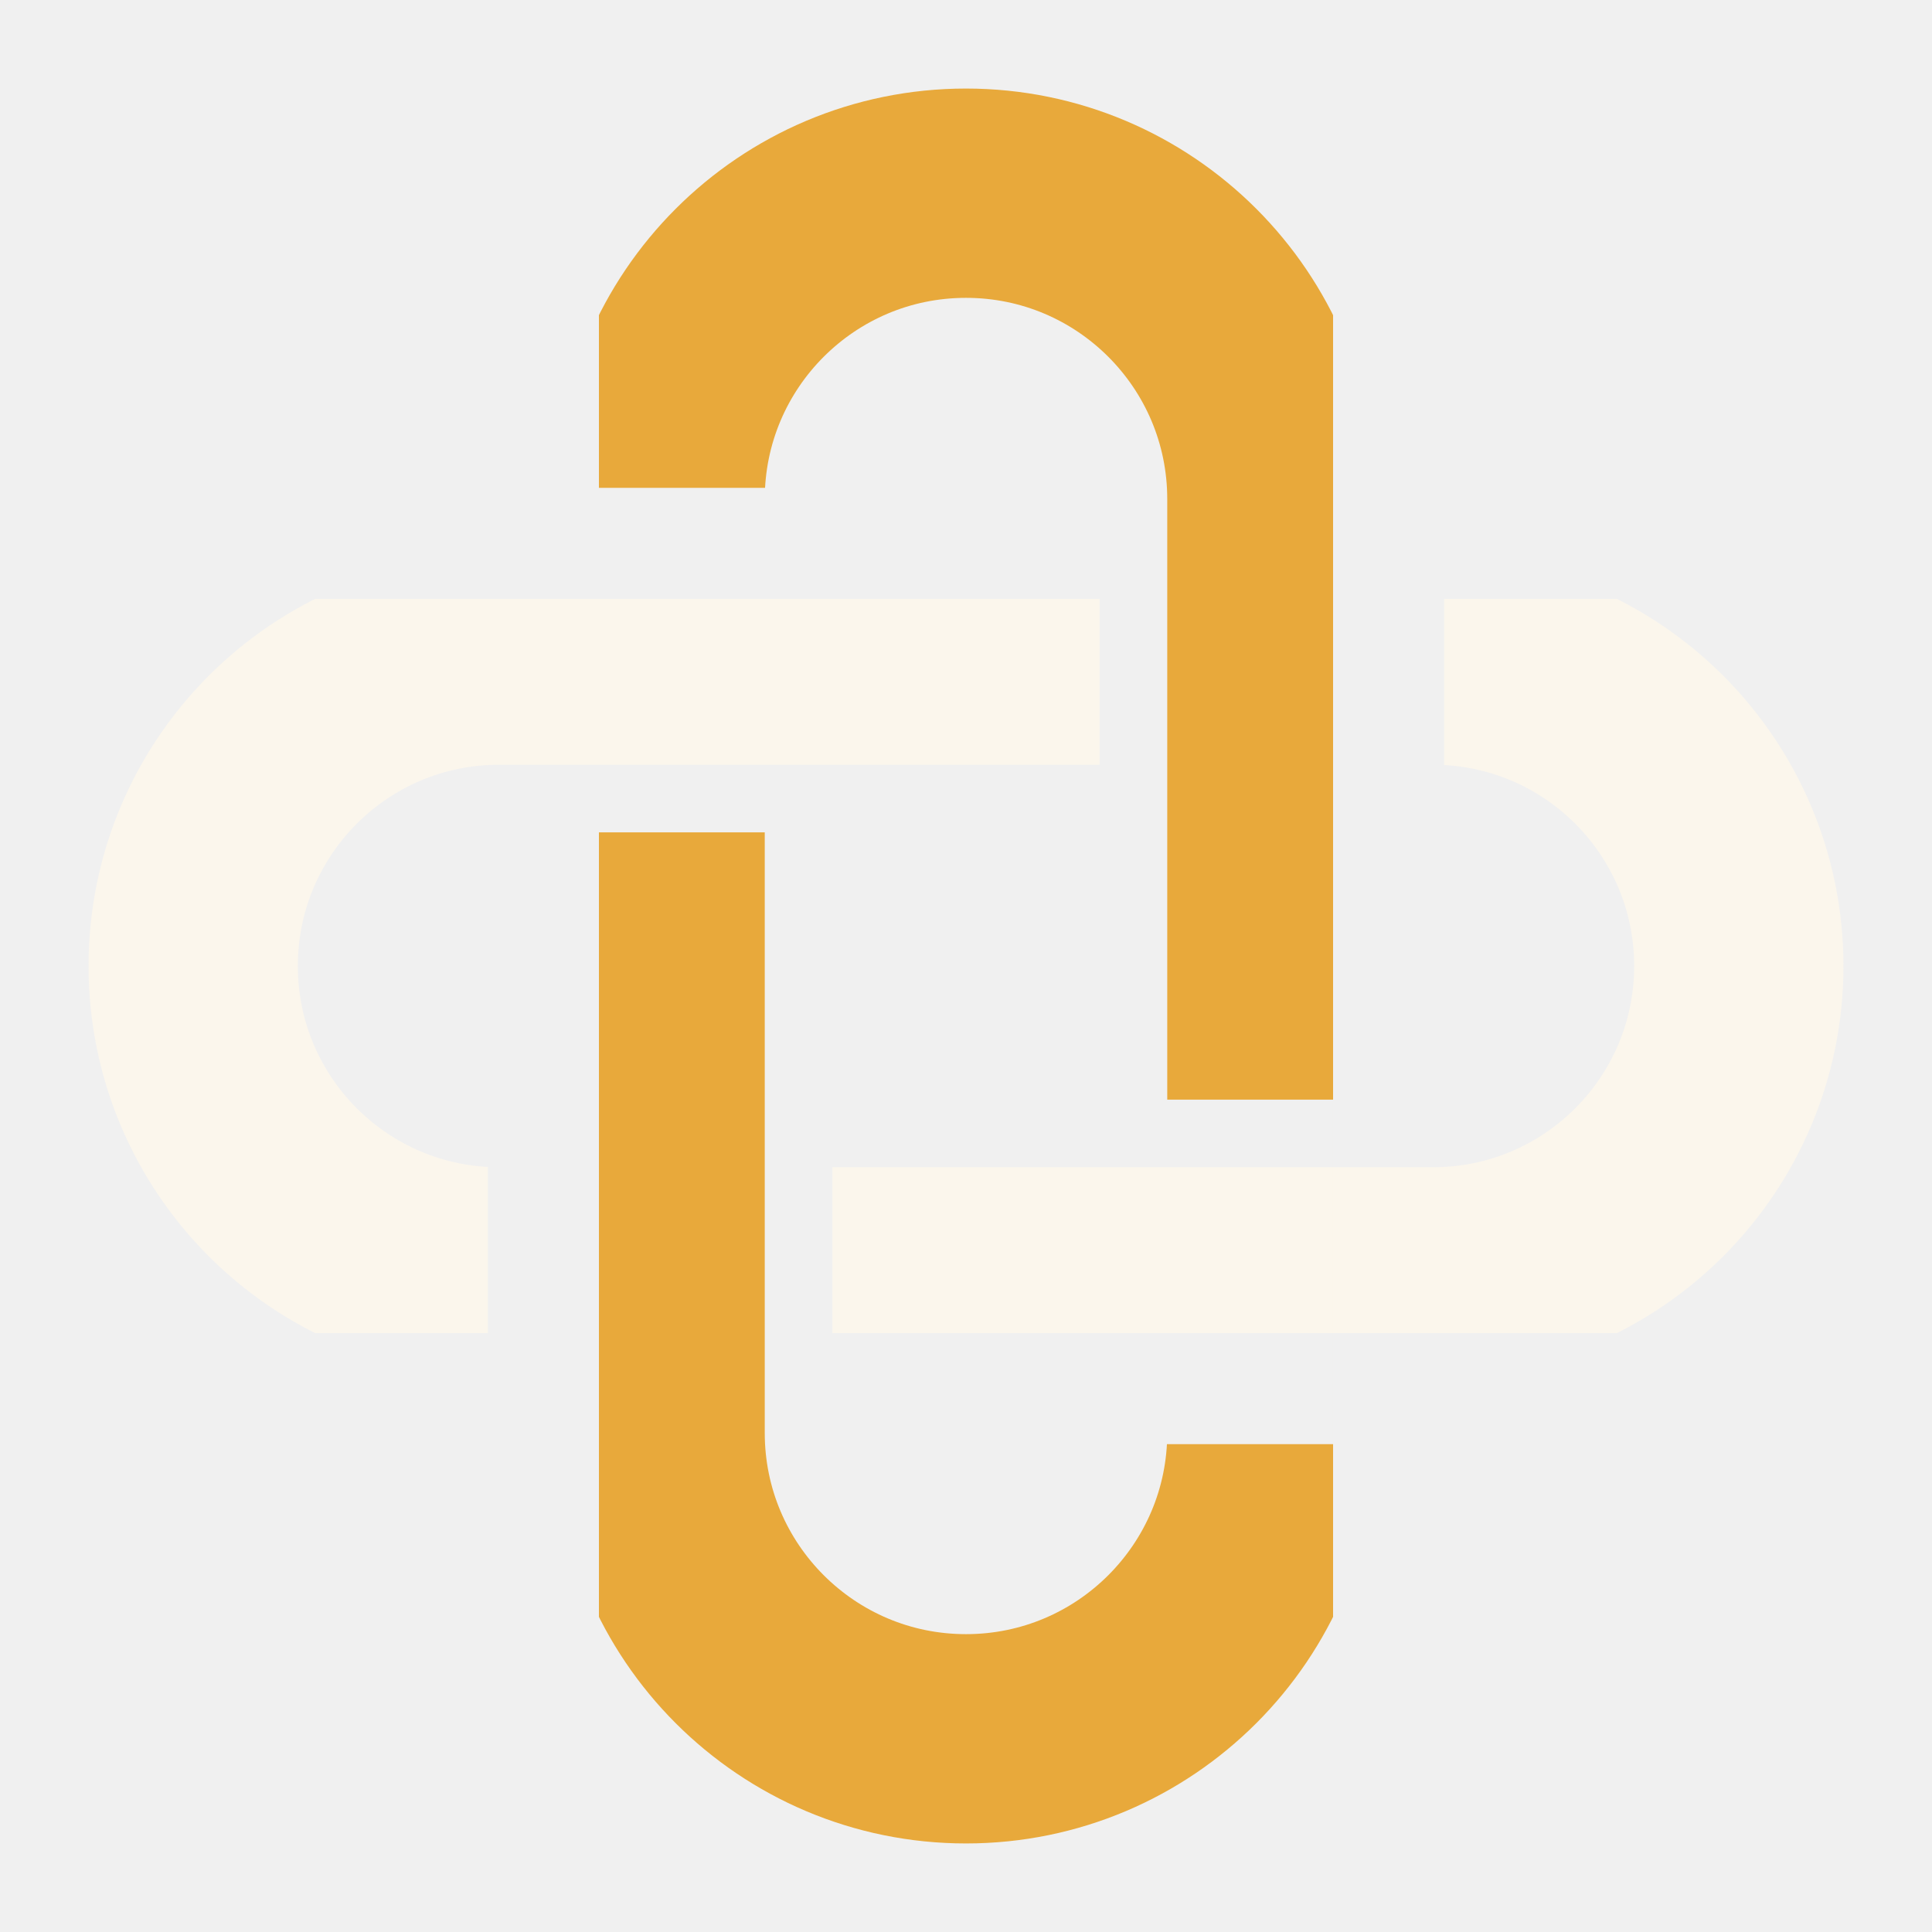
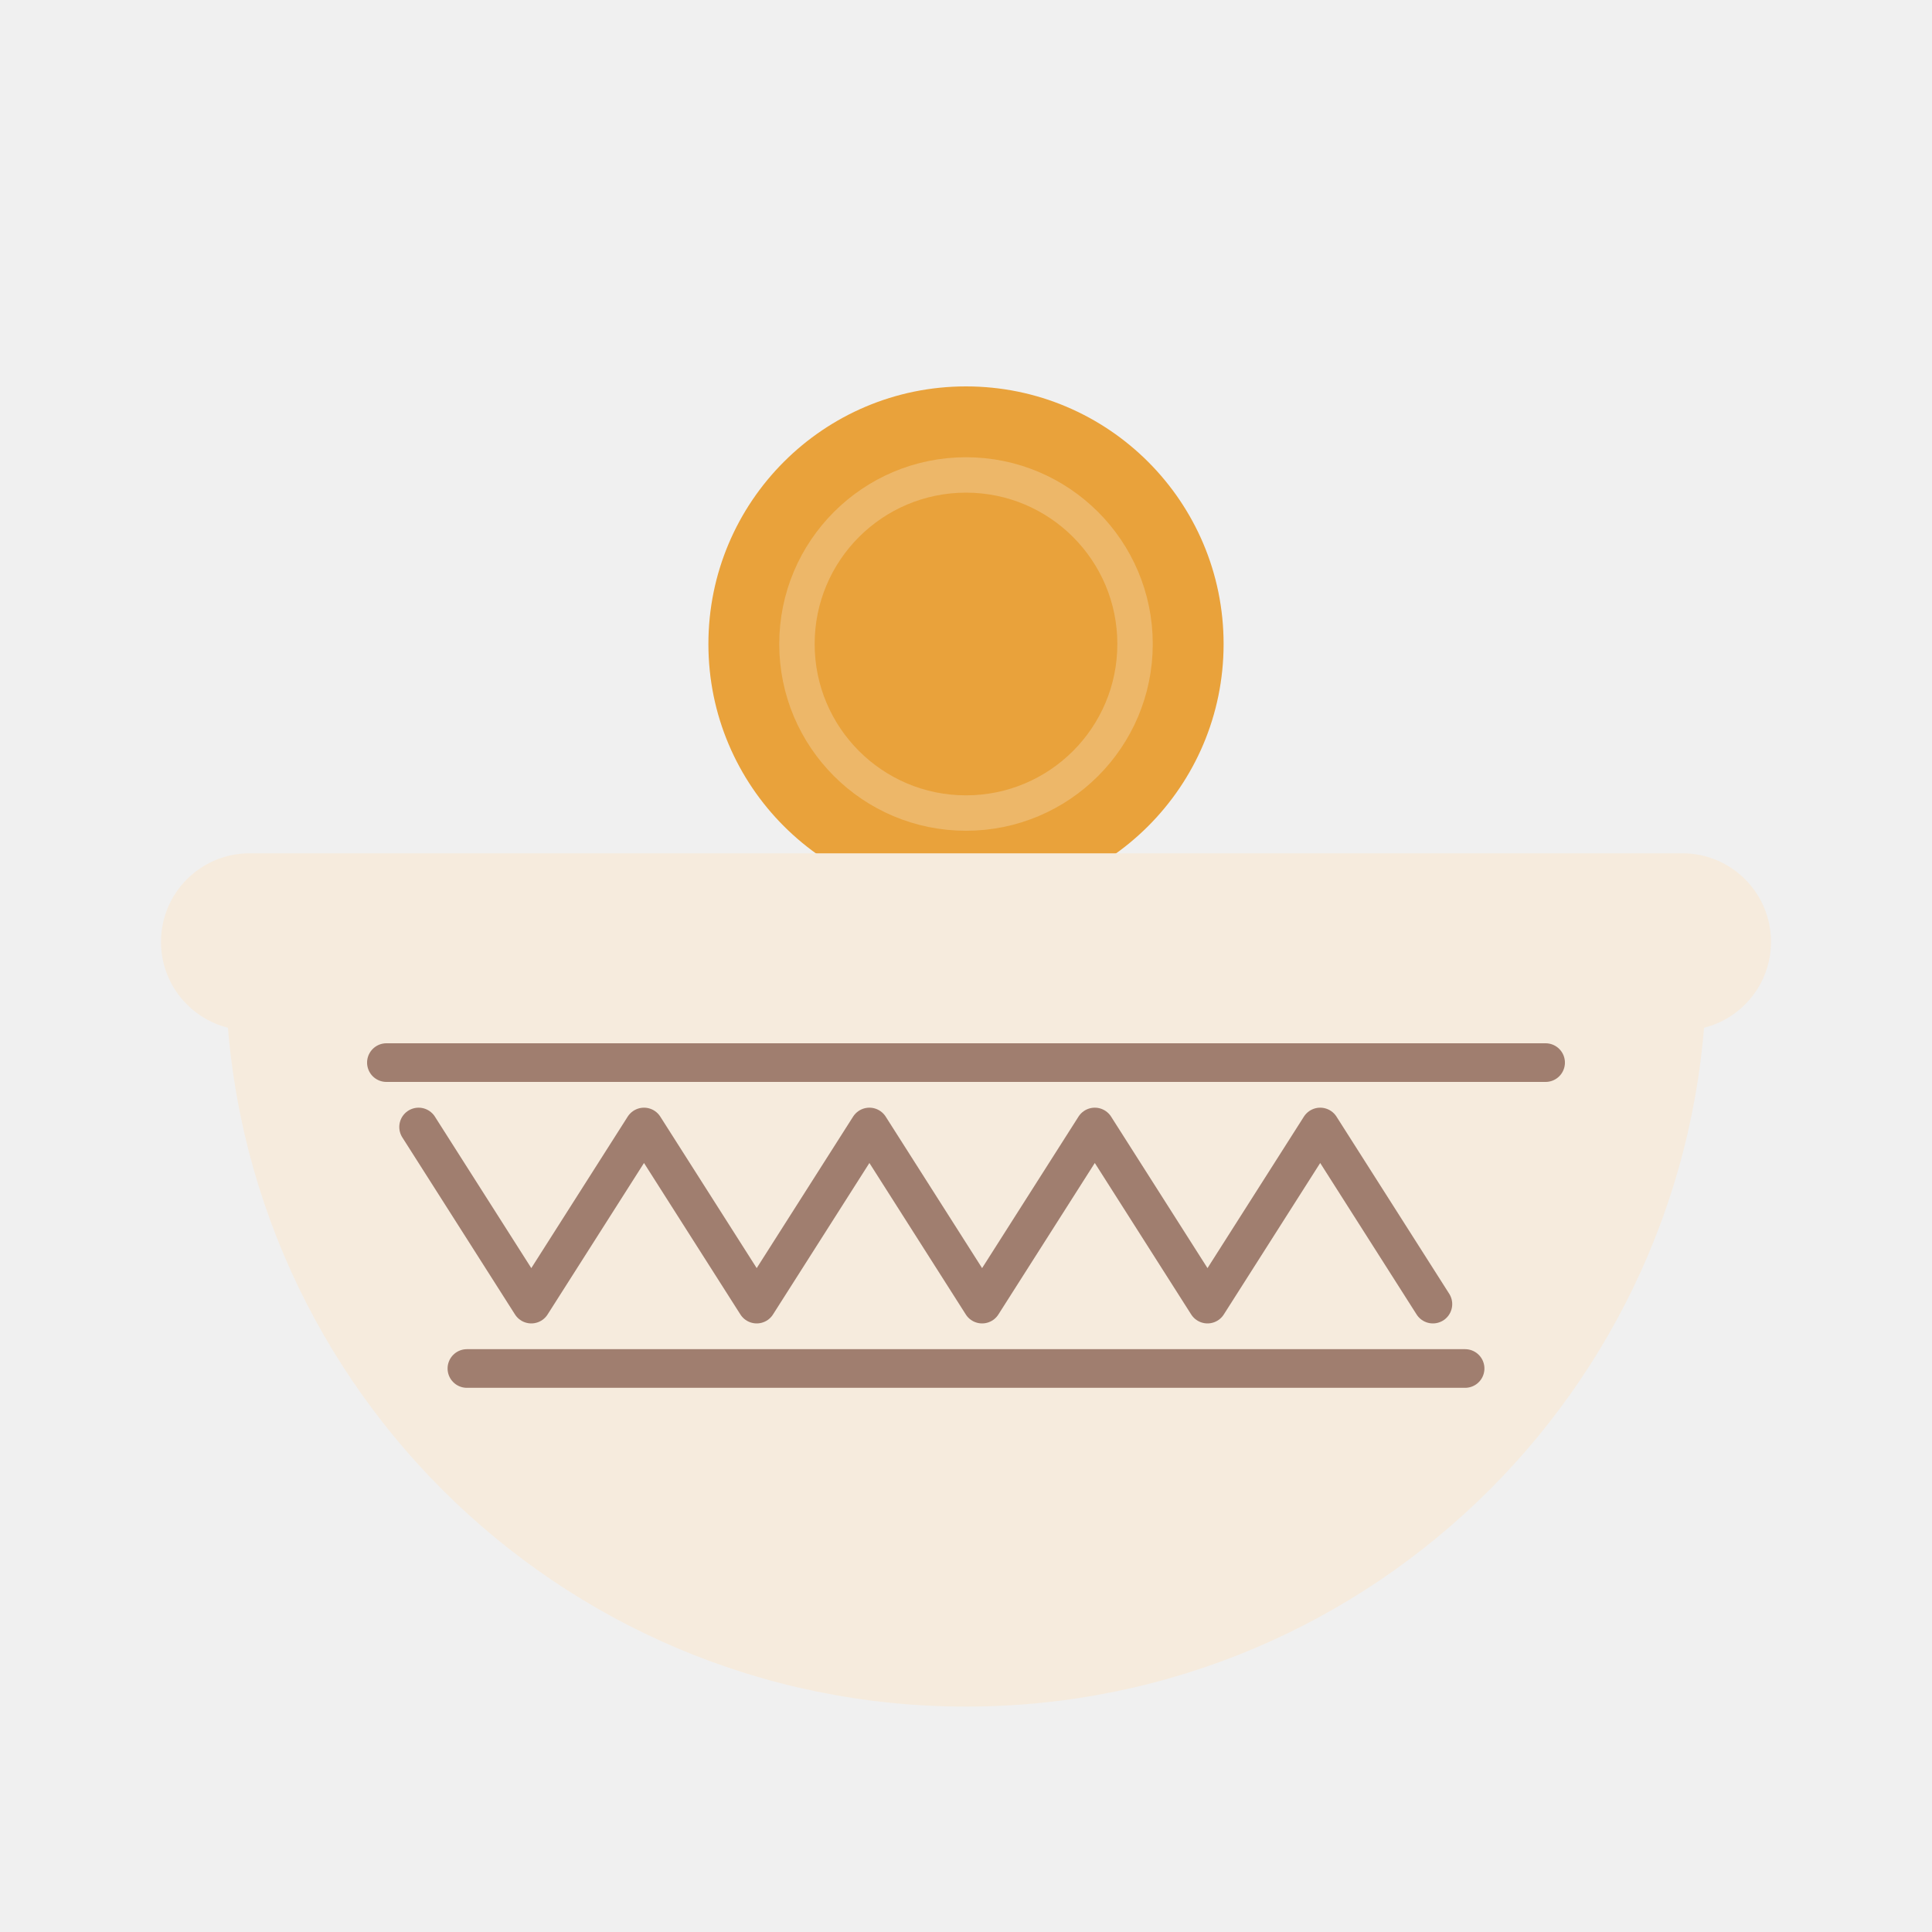
<svg xmlns="http://www.w3.org/2000/svg" viewBox="0 0 120 120" role="img" aria-label="TONTINE+">
-   <defs>
-     <clipPath id="zvb">
-       <rect x="67.3" y="29.3" width="23.4" height="23.4" />
-       <rect x="29.3" y="67.3" width="23.4" height="23.4" />
-     </clipPath>
-     <clipPath id="zhb">
-       <rect x="29.3" y="29.3" width="23.4" height="23.4" />
-       <rect x="67.3" y="67.3" width="23.4" height="23.4" />
-     </clipPath>
-     <mask id="mhb">
-       <rect width="120" height="120" fill="#fff" />
-       <path d="M41.0 31.0V89.0A19.0 19.0 0 0 0 79.0 89.0V31.0A19.0 19.0 0 0 0 41.0 31.0Z" fill="none" stroke="#000" stroke-width="21.4" clip-path="url(#zvb)" />
-     </mask>
-     <mask id="mvb">
-       <rect width="120" height="120" fill="#fff" />
-       <path d="M31.0 41.0H89.0A19.0 19.0 0 0 1 89.0 79.0H31.0A19.0 19.0 0 0 1 31.0 41.0Z" fill="none" stroke="#000" stroke-width="21.4" clip-path="url(#zhb)" />
-     </mask>
-   </defs>
-   <path d="M31.0 41.0H89.0A19.0 19.0 0 0 1 89.0 79.0H31.0A19.0 19.0 0 0 1 31.0 41.0Z" fill="none" stroke="#FBF6EC" stroke-width="13" mask="url(#mhb)" />
-   <path d="M41.0 31.0V89.0A19.0 19.0 0 0 0 79.0 89.0V31.0A19.0 19.0 0 0 0 41.0 31.0Z" fill="none" stroke="#E8A93B" stroke-width="13" mask="url(#mvb)" />
+   <circle cx="60" cy="40" r="16" fill="#E9A23B" />
+   <circle cx="60" cy="40" r="10.5" fill="none" stroke="#F6EBDD" stroke-opacity=".28" stroke-width="2.2" />
+   <path d="M14 60H106A46 46 0 0 1 14 60Z" fill="#F6EBDD" />
+   <rect x="10" y="53" width="100" height="11" rx="5.5" fill="#F6EBDD" />
+   <g fill="none" stroke="#5A2614" stroke-opacity=".55" stroke-width="2.4" stroke-linecap="round" stroke-linejoin="round">
+     <path d="M24 66H96" />
+     <polyline points="26,70 33,81 40,70 47,81 54,70 61,81 68,70 75,81 82,70 89,81" />
+     <path d="M29 85H91" />
+   </g>
</svg>
